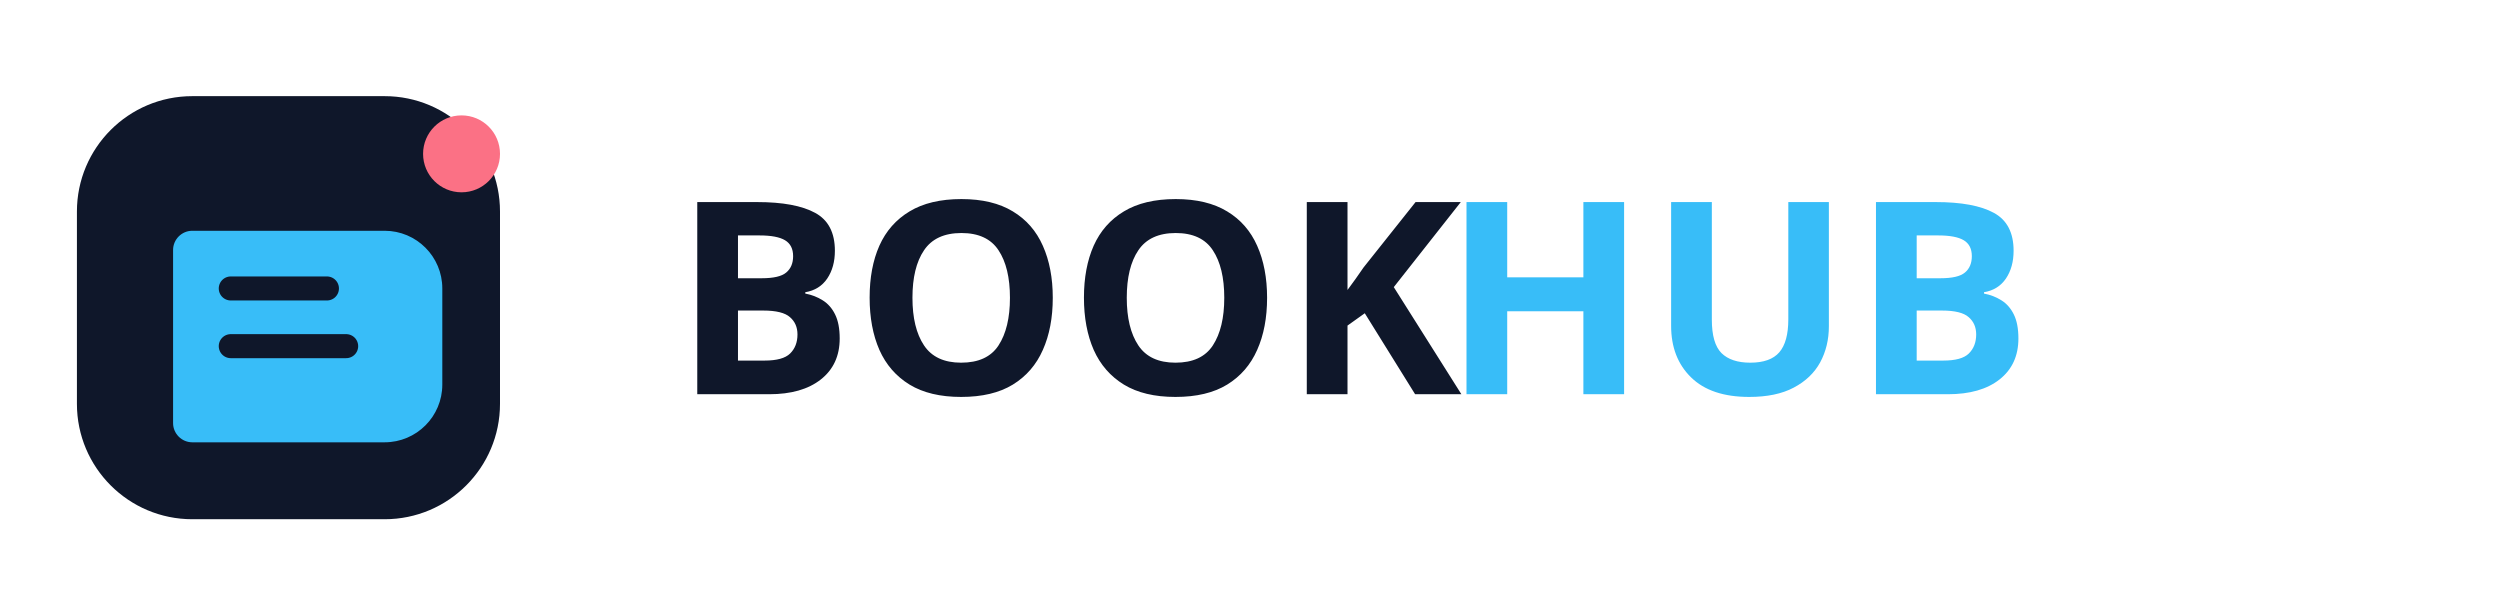
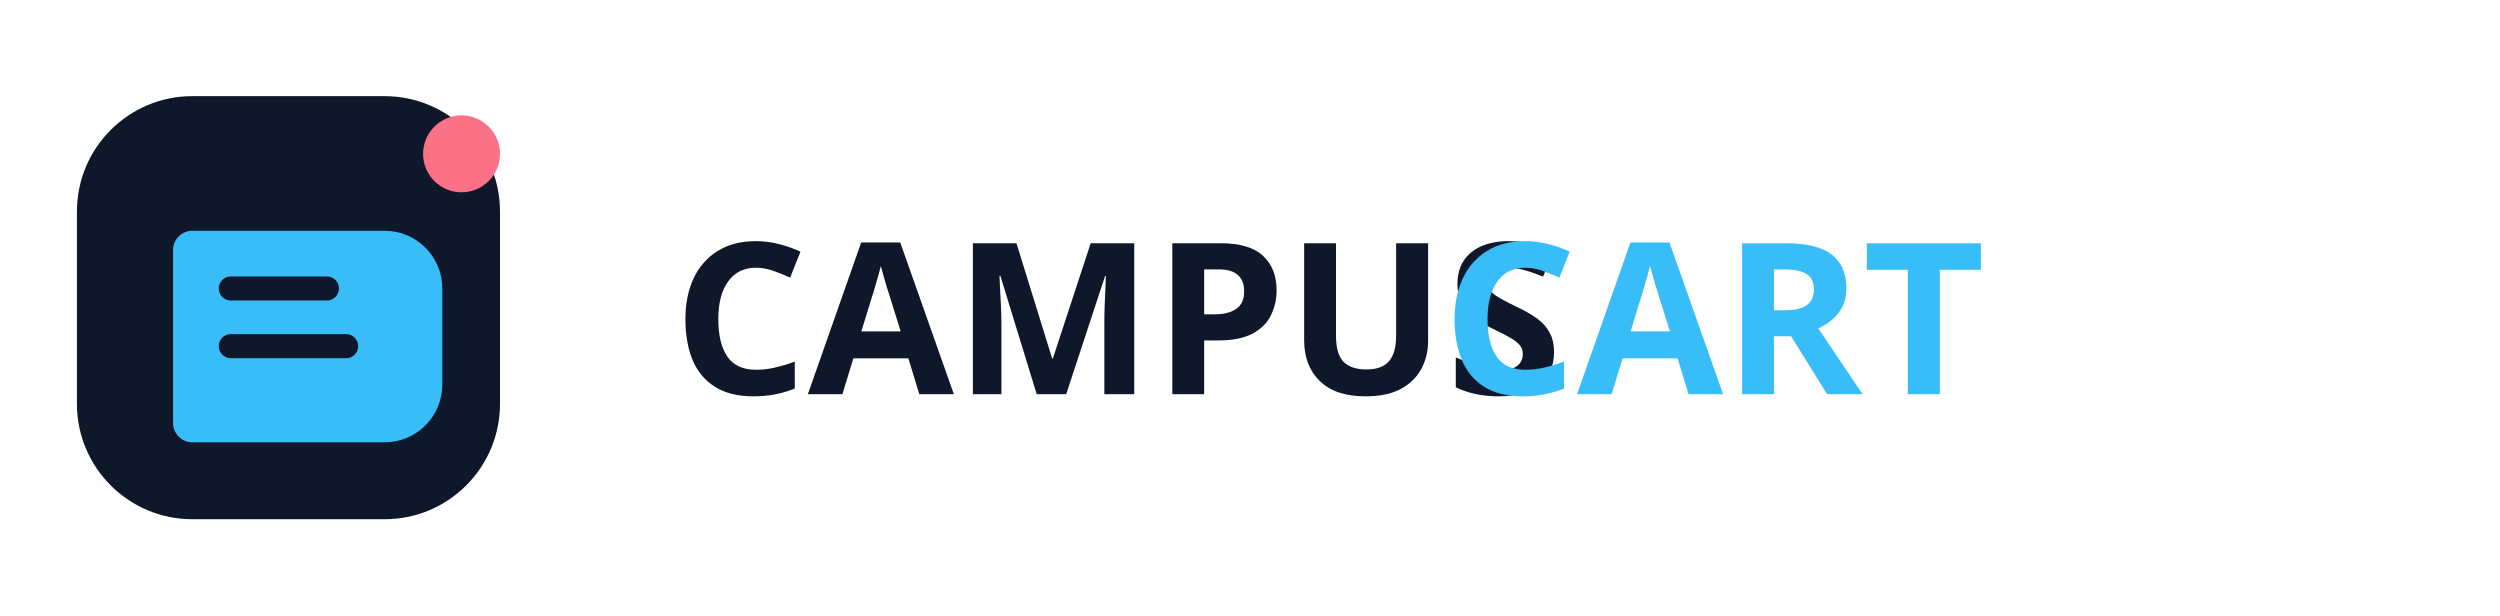
- <svg xmlns="http://www.w3.org/2000/svg" width="260" height="64" viewBox="0 0 260 64" fill="none" role="img" aria-label="BOOKHUB logo">
+ <svg xmlns="http://www.w3.org/2000/svg" width="260" height="64" viewBox="0 0 260 64" fill="none" role="img" aria-label="CAMPUSCART logo">
  <rect x="8" y="10" width="44" height="44" rx="12" fill="#0F172A" />
  <path d="M20 24h20a6 6 0 016 6v10a6 6 0 01-6 6H20c-1.1 0-2-.9-2-2V26c0-1.1.9-2 2-2z" fill="#38BDF8" />
  <path d="M24 30h10" stroke="#0F172A" stroke-width="2.5" stroke-linecap="round" />
  <path d="M24 36h12" stroke="#0F172A" stroke-width="2.5" stroke-linecap="round" />
  <circle cx="48" cy="16" r="4" fill="#FB7185" />
-   <text x="70" y="41" font-family="Outfit, sans-serif" font-size="28" font-weight="700" fill="#0F172A">BOOK</text>
-   <text x="150" y="41" font-family="Outfit, sans-serif" font-size="28" font-weight="700" fill="#38BDF8">HUB</text>
+   <text x="70" y="41" font-family="Outfit, sans-serif" font-size="22" font-weight="700" fill="#0F172A">CAMPUS</text>
+   <text x="150" y="41" font-family="Outfit, sans-serif" font-size="22" font-weight="700" fill="#38BDF8">CART</text>
</svg>
